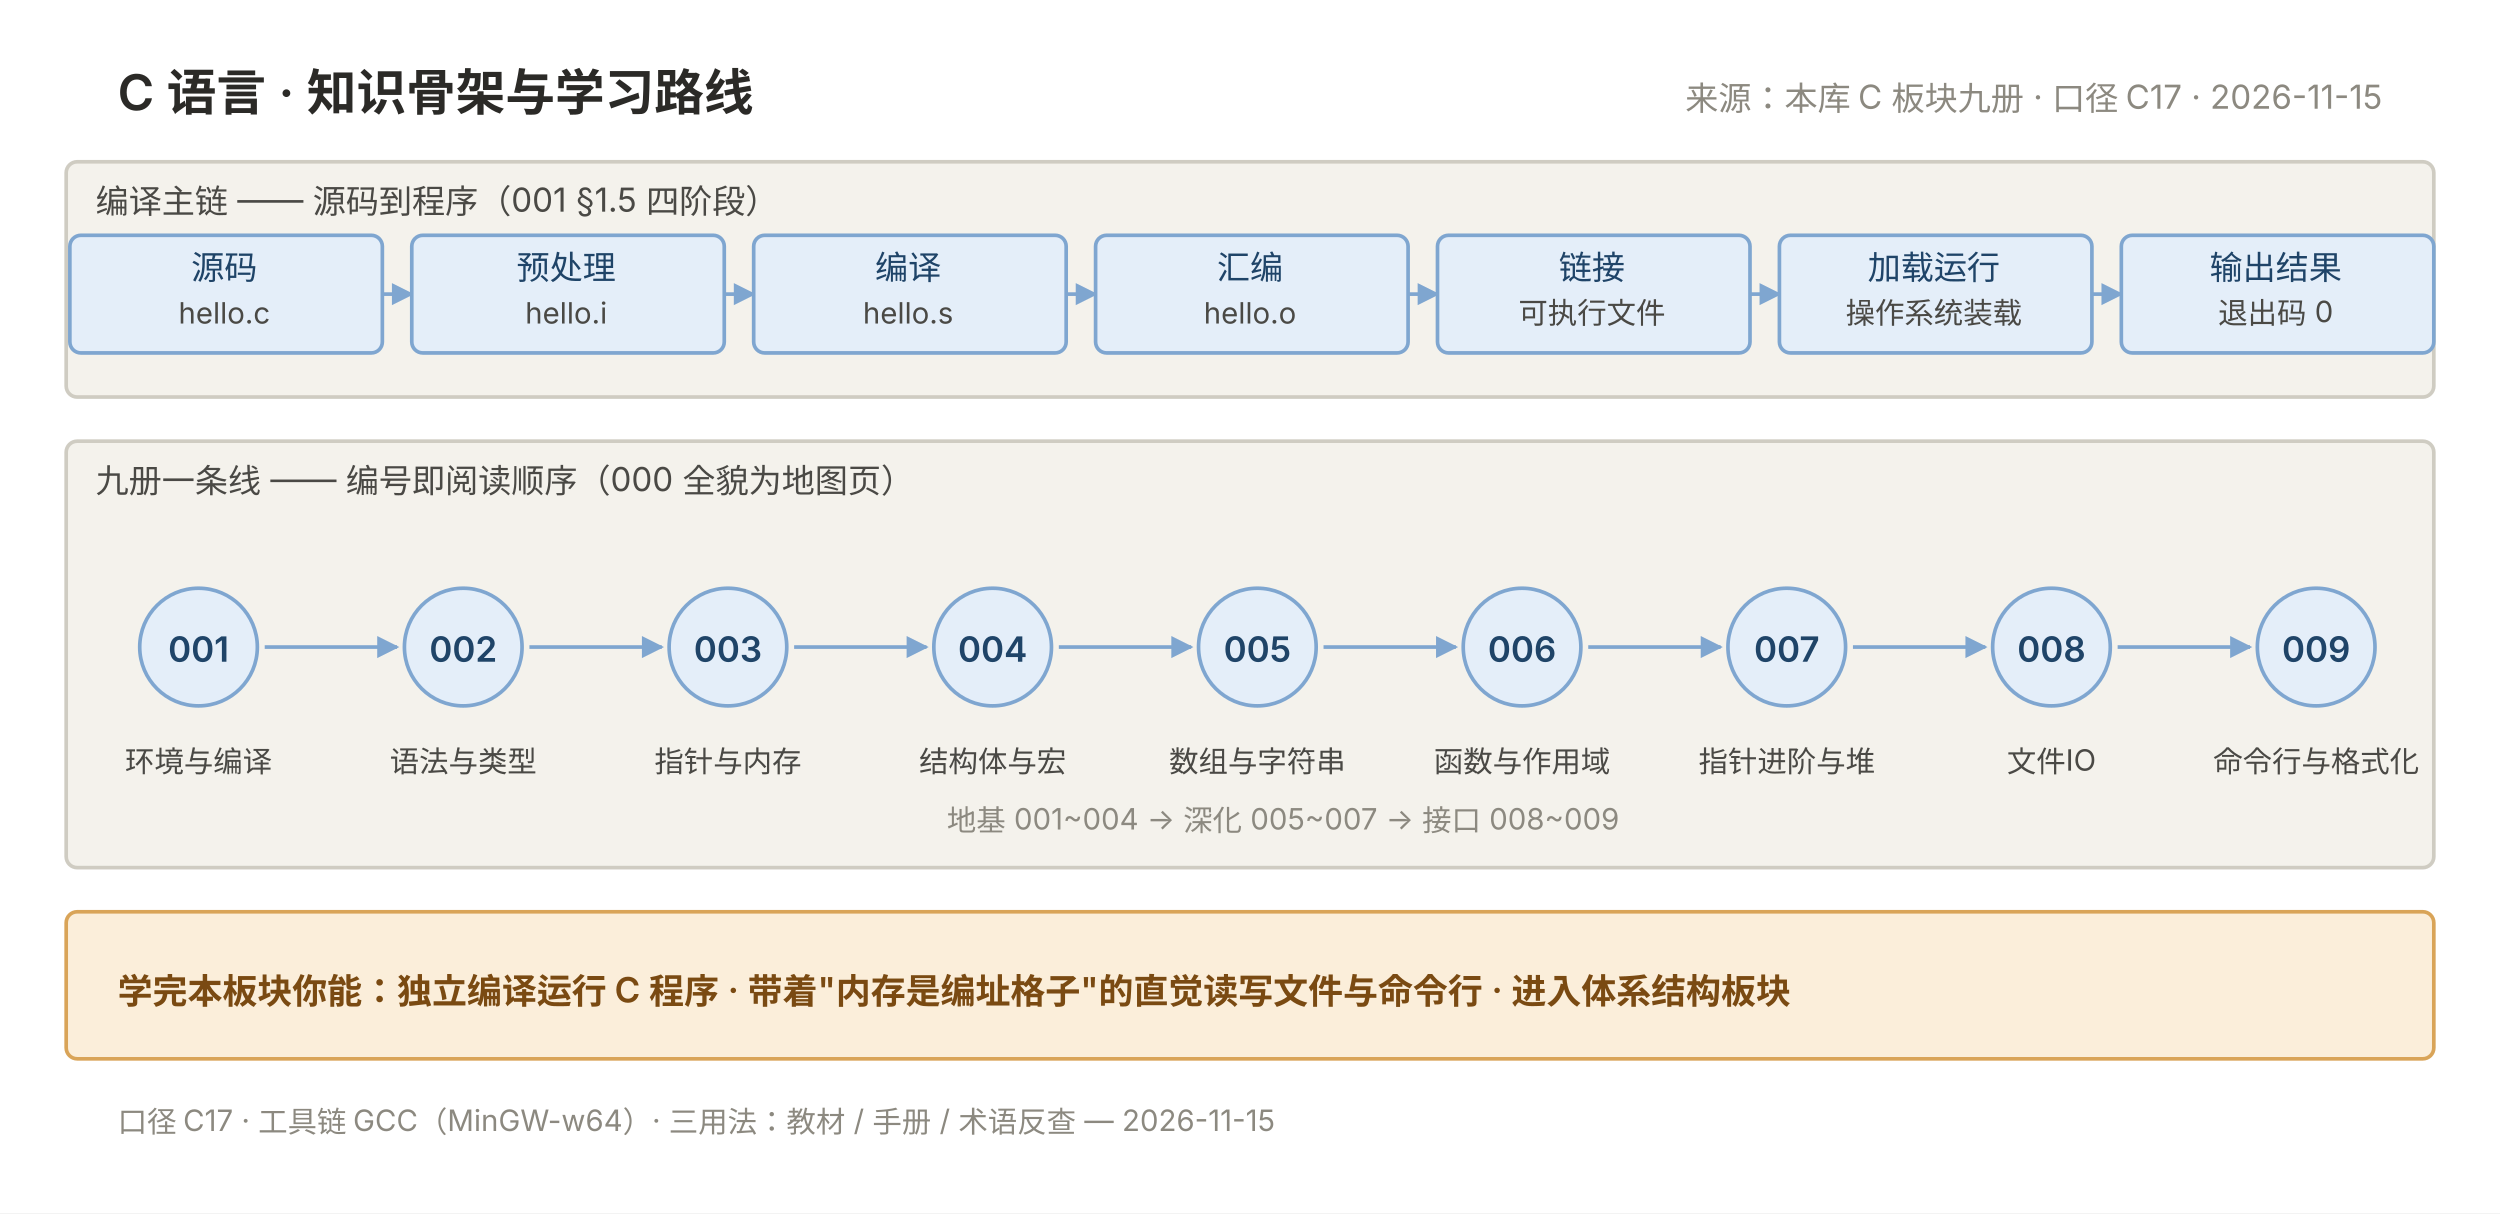
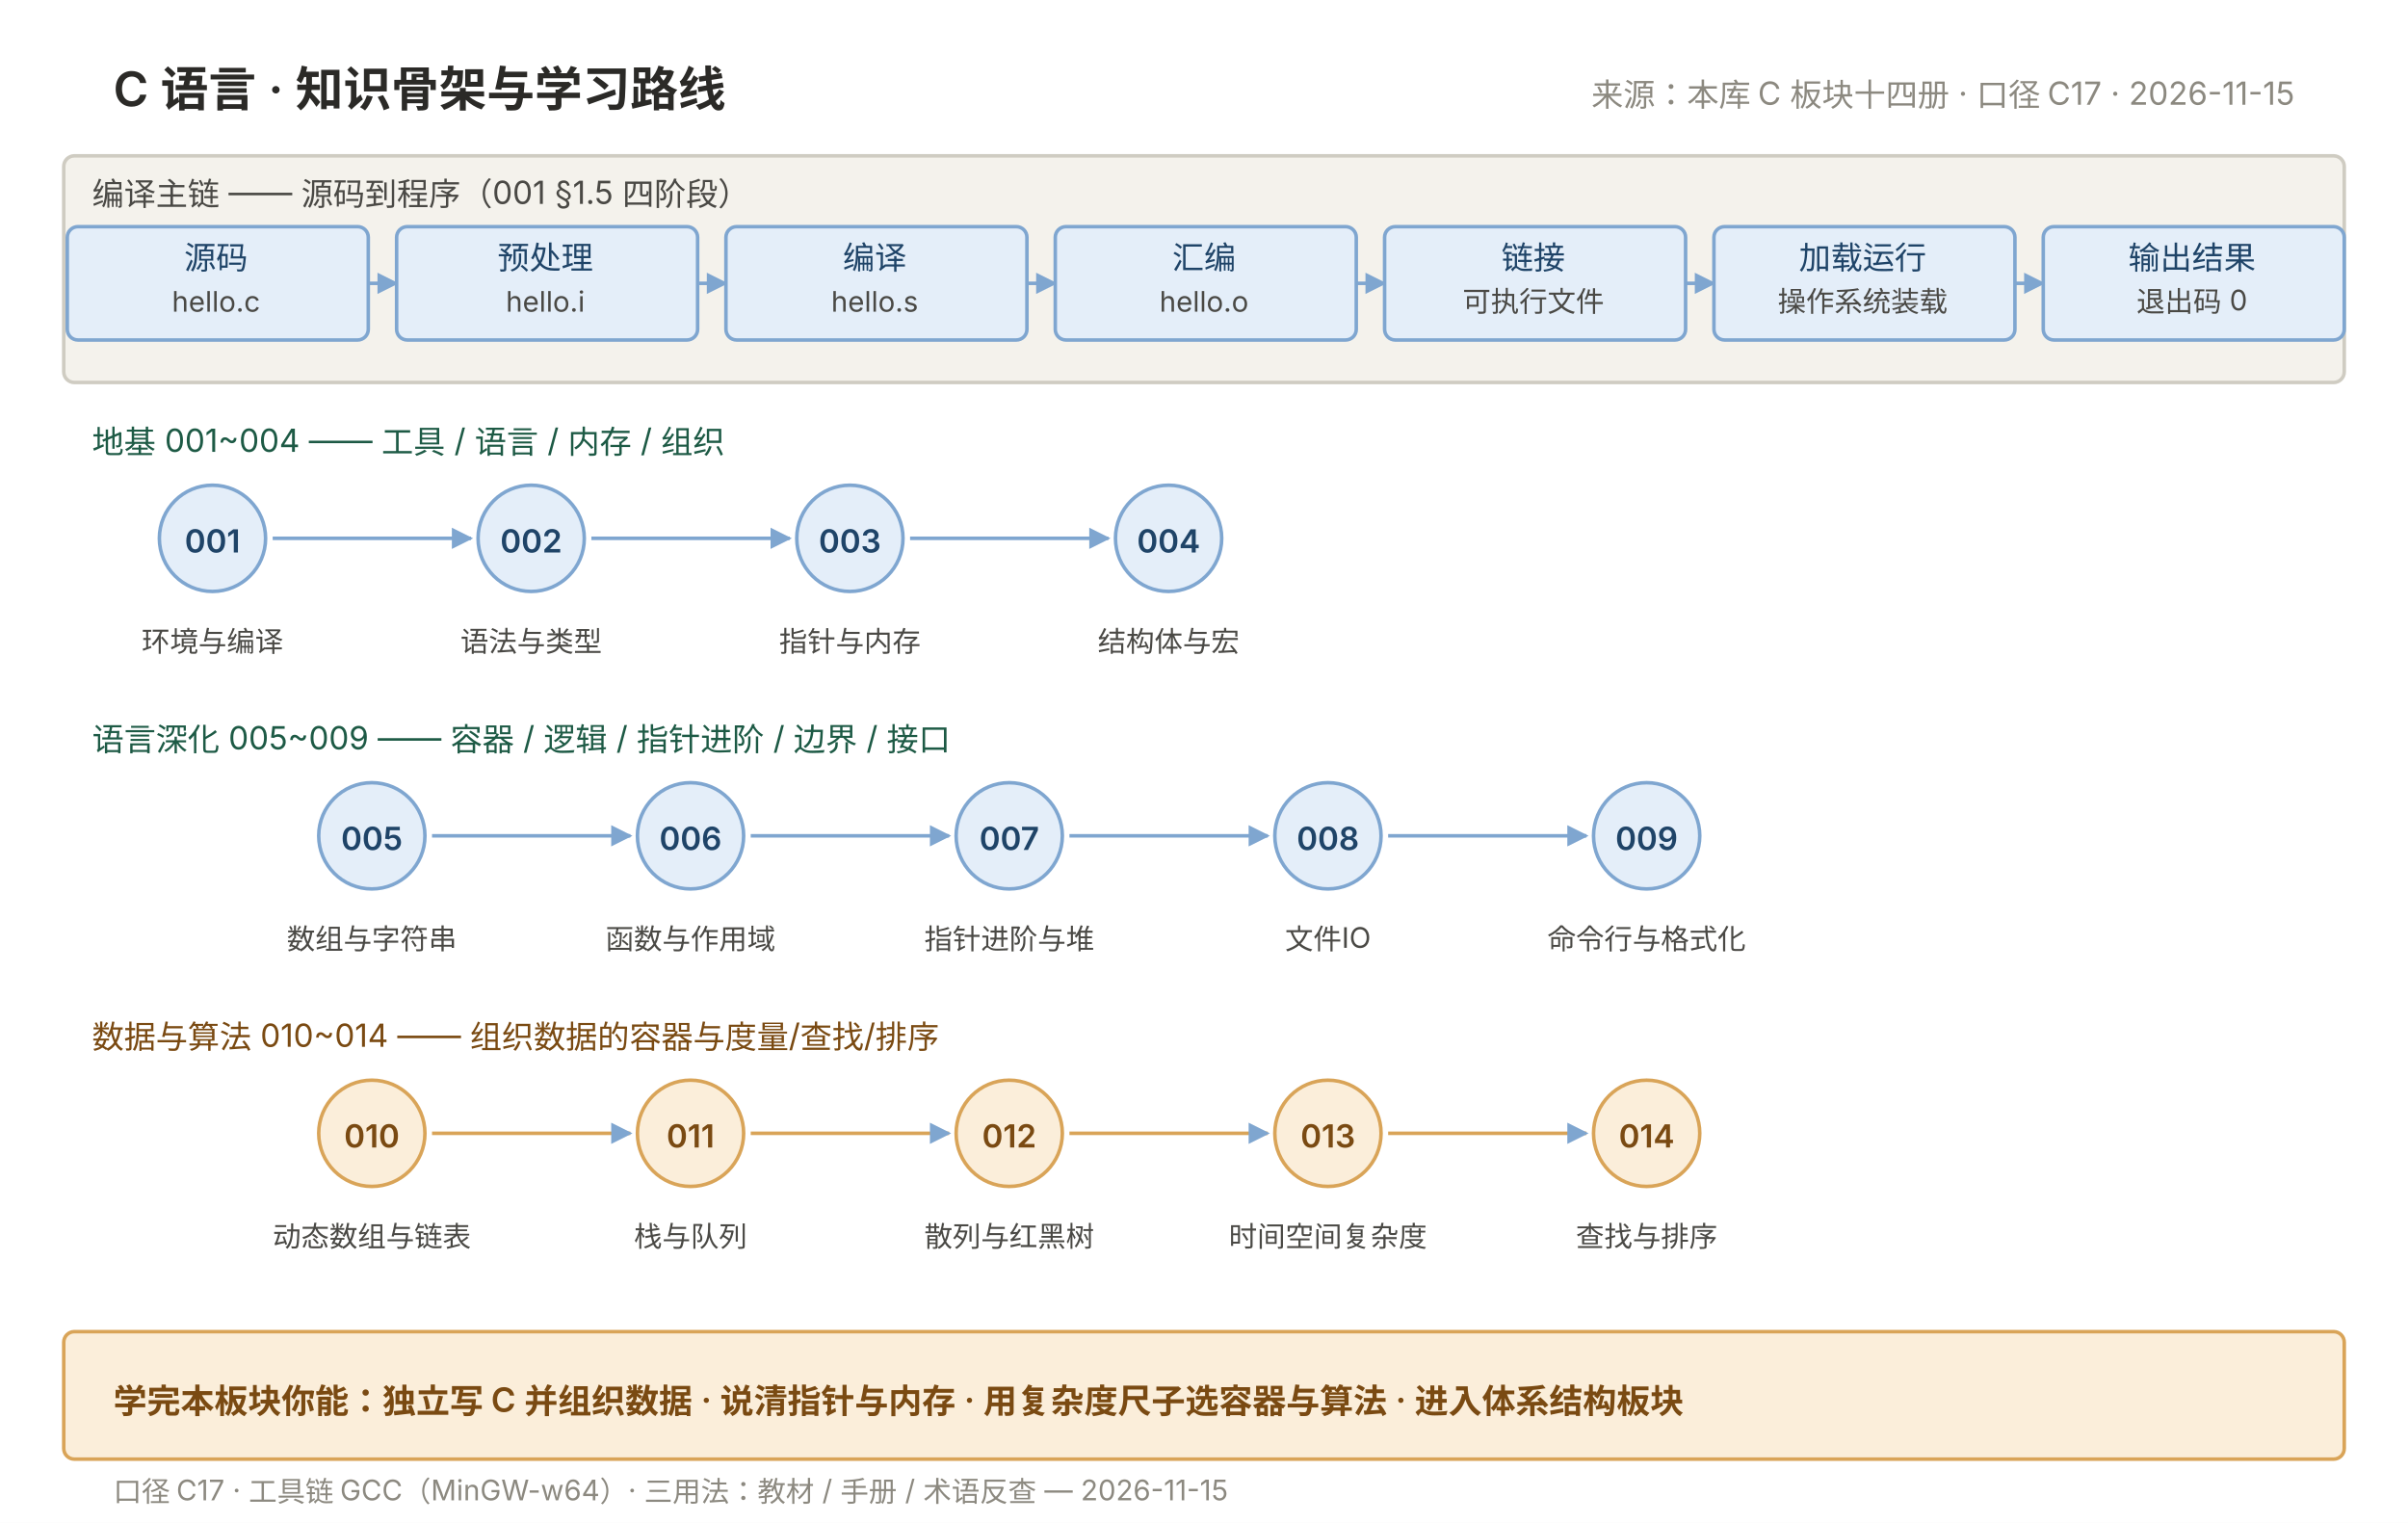
- <svg xmlns="http://www.w3.org/2000/svg" width="1200" height="582.35" viewBox="0 0 680 330" font-family="-apple-system, 'Segoe UI', 'Microsoft YaHei', 'PingFang SC', sans-serif">
-   <rect x="0" y="0" width="680" height="330" fill="#FFFFFF" />
+ <svg xmlns="http://www.w3.org/2000/svg" width="1200" height="758.82" viewBox="0 0 680 430" font-family="-apple-system, 'Segoe UI', 'Microsoft YaHei', 'PingFang SC', sans-serif">
+   <rect x="0" y="0" width="680" height="430" fill="#FFFFFF" />
  <defs>
    <marker id="a0Blue" viewBox="0 0 10 10" refX="9" refY="5" markerWidth="6" markerHeight="6" orient="auto-start-reverse">
      <path d="M0,0 L10,5 L0,10 z" fill="#7FA6D0" />
    </marker>
  </defs>
  <text x="32" y="30" font-size="13.5" font-weight="600" fill="#2B2A27">C 语言 · 知识骨架与学习路线</text>
-   <text x="648" y="30" font-size="9" fill="#8C8980" text-anchor="end">来源：本库 C 板块九册 · 口径 C17 · 2026-11-15</text>
+   <text x="648" y="30" font-size="9" fill="#8C8980" text-anchor="end">来源：本库 C 板块十四册 · 口径 C17 · 2026-11-15</text>
  <rect x="18" y="44" width="644" height="64" rx="3" fill="#F4F2EC" stroke="#CFCCC2" />
  <text x="26" y="58" font-size="9" fill="#4A4945">编译主链 —— 源码到程序（001 §1.5 四阶段）</text>
  <rect x="19" y="64" width="85" height="32" rx="3" fill="#E4EEF9" stroke="#7FA6D0" />
  <text x="61" y="76" font-size="9" fill="#1F4468" text-anchor="middle">源码</text>
  <text x="61" y="88" font-size="8" fill="#4A4945" text-anchor="middle">hello.c</text>
  <line x1="104" y1="80" x2="112" y2="80" stroke="#7FA6D0" marker-end="url(#a0Blue)" />
  <rect x="112" y="64" width="85" height="32" rx="3" fill="#E4EEF9" stroke="#7FA6D0" />
  <text x="154" y="76" font-size="9" fill="#1F4468" text-anchor="middle">预处理</text>
  <text x="154" y="88" font-size="8" fill="#4A4945" text-anchor="middle">hello.i</text>
  <line x1="197" y1="80" x2="205" y2="80" stroke="#7FA6D0" marker-end="url(#a0Blue)" />
  <rect x="205" y="64" width="85" height="32" rx="3" fill="#E4EEF9" stroke="#7FA6D0" />
  <text x="247" y="76" font-size="9" fill="#1F4468" text-anchor="middle">编译</text>
  <text x="247" y="88" font-size="8" fill="#4A4945" text-anchor="middle">hello.s</text>
  <line x1="290" y1="80" x2="298" y2="80" stroke="#7FA6D0" marker-end="url(#a0Blue)" />
  <rect x="298" y="64" width="85" height="32" rx="3" fill="#E4EEF9" stroke="#7FA6D0" />
  <text x="340" y="76" font-size="9" fill="#1F4468" text-anchor="middle">汇编</text>
  <text x="340" y="88" font-size="8" fill="#4A4945" text-anchor="middle">hello.o</text>
  <line x1="383" y1="80" x2="391" y2="80" stroke="#7FA6D0" marker-end="url(#a0Blue)" />
  <rect x="391" y="64" width="85" height="32" rx="3" fill="#E4EEF9" stroke="#7FA6D0" />
  <text x="433" y="76" font-size="9" fill="#1F4468" text-anchor="middle">链接</text>
  <text x="433" y="88" font-size="8" fill="#4A4945" text-anchor="middle">可执行文件</text>
  <line x1="476" y1="80" x2="484" y2="80" stroke="#7FA6D0" marker-end="url(#a0Blue)" />
  <rect x="484" y="64" width="85" height="32" rx="3" fill="#E4EEF9" stroke="#7FA6D0" />
  <text x="526" y="76" font-size="9" fill="#1F4468" text-anchor="middle">加载运行</text>
  <text x="526" y="88" font-size="8" fill="#4A4945" text-anchor="middle">操作系统装载</text>
  <line x1="569" y1="80" x2="577" y2="80" stroke="#7FA6D0" marker-end="url(#a0Blue)" />
  <rect x="577" y="64" width="85" height="32" rx="3" fill="#E4EEF9" stroke="#7FA6D0" />
  <text x="619" y="76" font-size="9" fill="#1F4468" text-anchor="middle">输出结果</text>
  <text x="619" y="88" font-size="8" fill="#4A4945" text-anchor="middle">退出码 0</text>
-   <rect x="18" y="120" width="644" height="116" rx="3" fill="#F4F2EC" stroke="#CFCCC2" />
-   <text x="26" y="134" font-size="9" fill="#4A4945">九册一条线 —— 编号即阅读顺序（000 全貌为地图页）</text>
-   <circle cx="54" cy="176" r="16" fill="#E4EEF9" stroke="#7FA6D0" />
-   <text x="54" y="180" font-size="9.5" font-weight="600" fill="#1F4468" text-anchor="middle">001</text>
-   <circle cx="126" cy="176" r="16" fill="#E4EEF9" stroke="#7FA6D0" />
-   <text x="126" y="180" font-size="9.5" font-weight="600" fill="#1F4468" text-anchor="middle">002</text>
-   <circle cx="198" cy="176" r="16" fill="#E4EEF9" stroke="#7FA6D0" />
-   <text x="198" y="180" font-size="9.5" font-weight="600" fill="#1F4468" text-anchor="middle">003</text>
-   <circle cx="270" cy="176" r="16" fill="#E4EEF9" stroke="#7FA6D0" />
-   <text x="270" y="180" font-size="9.5" font-weight="600" fill="#1F4468" text-anchor="middle">004</text>
-   <circle cx="342" cy="176" r="16" fill="#E4EEF9" stroke="#7FA6D0" />
-   <text x="342" y="180" font-size="9.5" font-weight="600" fill="#1F4468" text-anchor="middle">005</text>
-   <circle cx="414" cy="176" r="16" fill="#E4EEF9" stroke="#7FA6D0" />
-   <text x="414" y="180" font-size="9.5" font-weight="600" fill="#1F4468" text-anchor="middle">006</text>
-   <circle cx="486" cy="176" r="16" fill="#E4EEF9" stroke="#7FA6D0" />
-   <text x="486" y="180" font-size="9.5" font-weight="600" fill="#1F4468" text-anchor="middle">007</text>
-   <circle cx="558" cy="176" r="16" fill="#E4EEF9" stroke="#7FA6D0" />
-   <text x="558" y="180" font-size="9.5" font-weight="600" fill="#1F4468" text-anchor="middle">008</text>
-   <circle cx="630" cy="176" r="16" fill="#E4EEF9" stroke="#7FA6D0" />
-   <text x="630" y="180" font-size="9.5" font-weight="600" fill="#1F4468" text-anchor="middle">009</text>
-   <line x1="72" y1="176" x2="108" y2="176" stroke="#7FA6D0" marker-end="url(#a0Blue)" />
-   <line x1="144" y1="176" x2="180" y2="176" stroke="#7FA6D0" marker-end="url(#a0Blue)" />
-   <line x1="216" y1="176" x2="252" y2="176" stroke="#7FA6D0" marker-end="url(#a0Blue)" />
-   <line x1="288" y1="176" x2="324" y2="176" stroke="#7FA6D0" marker-end="url(#a0Blue)" />
-   <line x1="360" y1="176" x2="396" y2="176" stroke="#7FA6D0" marker-end="url(#a0Blue)" />
-   <line x1="432" y1="176" x2="468" y2="176" stroke="#7FA6D0" marker-end="url(#a0Blue)" />
-   <line x1="504" y1="176" x2="540" y2="176" stroke="#7FA6D0" marker-end="url(#a0Blue)" />
-   <line x1="576" y1="176" x2="612" y2="176" stroke="#7FA6D0" marker-end="url(#a0Blue)" />
-   <text x="54" y="210" font-size="8" fill="#4A4945" text-anchor="middle">环境与编译</text>
-   <text x="126" y="210" font-size="8" fill="#4A4945" text-anchor="middle">语法与类型</text>
-   <text x="198" y="210" font-size="8" fill="#4A4945" text-anchor="middle">指针与内存</text>
-   <text x="270" y="210" font-size="8" fill="#4A4945" text-anchor="middle">结构体与宏</text>
-   <text x="342" y="210" font-size="8" fill="#4A4945" text-anchor="middle">数组与字符串</text>
-   <text x="414" y="210" font-size="8" fill="#4A4945" text-anchor="middle">函数与作用域</text>
-   <text x="486" y="210" font-size="8" fill="#4A4945" text-anchor="middle">指针进阶与堆</text>
-   <text x="558" y="210" font-size="8" fill="#4A4945" text-anchor="middle">文件IO</text>
-   <text x="630" y="210" font-size="8" fill="#4A4945" text-anchor="middle">命令行与格式化</text>
-   <text x="349" y="226" font-size="8" fill="#8C8980" text-anchor="middle">地基 001~004 → 深化 005~007 → 接口 008~009</text>
-   <rect x="18" y="248" width="644" height="40" rx="3" fill="#FBEEDA" stroke="#D9A458" />
-   <text x="32" y="273" font-size="9.5" font-weight="600" fill="#7A4A12">学完本板块你能：独立编译运行 C 程序 · 带着"内存是编址格子"的直觉读写文件与命令行 · 进入体系结构板块</text>
-   <text x="32" y="308" font-size="8" fill="#8C8980">口径 C17 · 工具链 GCC（MinGW-w64）· 三用法：教材 / 手册 / 术语反查 — 2026-11-15</text>
+   <text x="26" y="128" font-size="9" fill="#1D5A45">地基 001~004 —— 工具 / 语言 / 内存 / 组织</text>
+   <circle cx="60" cy="152" r="15" fill="#E4EEF9" stroke="#7FA6D0" />
+   <text x="60" y="156" font-size="9" font-weight="600" fill="#1F4468" text-anchor="middle">001</text>
+   <circle cx="150" cy="152" r="15" fill="#E4EEF9" stroke="#7FA6D0" />
+   <text x="150" y="156" font-size="9" font-weight="600" fill="#1F4468" text-anchor="middle">002</text>
+   <circle cx="240" cy="152" r="15" fill="#E4EEF9" stroke="#7FA6D0" />
+   <text x="240" y="156" font-size="9" font-weight="600" fill="#1F4468" text-anchor="middle">003</text>
+   <circle cx="330" cy="152" r="15" fill="#E4EEF9" stroke="#7FA6D0" />
+   <text x="330" y="156" font-size="9" font-weight="600" fill="#1F4468" text-anchor="middle">004</text>
+   <line x1="77" y1="152" x2="133" y2="152" stroke="#7FA6D0" marker-end="url(#a0Blue)" />
+   <line x1="167" y1="152" x2="223" y2="152" stroke="#7FA6D0" marker-end="url(#a0Blue)" />
+   <line x1="257" y1="152" x2="313" y2="152" stroke="#7FA6D0" marker-end="url(#a0Blue)" />
+   <text x="60" y="184" font-size="8" fill="#4A4945" text-anchor="middle">环境与编译</text>
+   <text x="150" y="184" font-size="8" fill="#4A4945" text-anchor="middle">语法与类型</text>
+   <text x="240" y="184" font-size="8" fill="#4A4945" text-anchor="middle">指针与内存</text>
+   <text x="330" y="184" font-size="8" fill="#4A4945" text-anchor="middle">结构体与宏</text>
+   <text x="26" y="212" font-size="9" fill="#1D5A45">语言深化 005~009 —— 容器 / 逻辑 / 指针进阶 / 边界 / 接口</text>
+   <circle cx="105" cy="236" r="15" fill="#E4EEF9" stroke="#7FA6D0" />
+   <text x="105" y="240" font-size="9" font-weight="600" fill="#1F4468" text-anchor="middle">005</text>
+   <circle cx="195" cy="236" r="15" fill="#E4EEF9" stroke="#7FA6D0" />
+   <text x="195" y="240" font-size="9" font-weight="600" fill="#1F4468" text-anchor="middle">006</text>
+   <circle cx="285" cy="236" r="15" fill="#E4EEF9" stroke="#7FA6D0" />
+   <text x="285" y="240" font-size="9" font-weight="600" fill="#1F4468" text-anchor="middle">007</text>
+   <circle cx="375" cy="236" r="15" fill="#E4EEF9" stroke="#7FA6D0" />
+   <text x="375" y="240" font-size="9" font-weight="600" fill="#1F4468" text-anchor="middle">008</text>
+   <circle cx="465" cy="236" r="15" fill="#E4EEF9" stroke="#7FA6D0" />
+   <text x="465" y="240" font-size="9" font-weight="600" fill="#1F4468" text-anchor="middle">009</text>
+   <line x1="122" y1="236" x2="178" y2="236" stroke="#7FA6D0" marker-end="url(#a0Blue)" />
+   <line x1="212" y1="236" x2="268" y2="236" stroke="#7FA6D0" marker-end="url(#a0Blue)" />
+   <line x1="302" y1="236" x2="358" y2="236" stroke="#7FA6D0" marker-end="url(#a0Blue)" />
+   <line x1="392" y1="236" x2="448" y2="236" stroke="#7FA6D0" marker-end="url(#a0Blue)" />
+   <text x="105" y="268" font-size="8" fill="#4A4945" text-anchor="middle">数组与字符串</text>
+   <text x="195" y="268" font-size="8" fill="#4A4945" text-anchor="middle">函数与作用域</text>
+   <text x="285" y="268" font-size="8" fill="#4A4945" text-anchor="middle">指针进阶与堆</text>
+   <text x="375" y="268" font-size="8" fill="#4A4945" text-anchor="middle">文件IO</text>
+   <text x="465" y="268" font-size="8" fill="#4A4945" text-anchor="middle">命令行与格式化</text>
+   <text x="26" y="296" font-size="9" fill="#7A4A12">数据与算法 010~014 —— 组织数据的容器与度量/查找/排序</text>
+   <circle cx="105" cy="320" r="15" fill="#FBEEDA" stroke="#D9A458" />
+   <text x="105" y="324" font-size="9" font-weight="600" fill="#7A4A12" text-anchor="middle">010</text>
+   <circle cx="195" cy="320" r="15" fill="#FBEEDA" stroke="#D9A458" />
+   <text x="195" y="324" font-size="9" font-weight="600" fill="#7A4A12" text-anchor="middle">011</text>
+   <circle cx="285" cy="320" r="15" fill="#FBEEDA" stroke="#D9A458" />
+   <text x="285" y="324" font-size="9" font-weight="600" fill="#7A4A12" text-anchor="middle">012</text>
+   <circle cx="375" cy="320" r="15" fill="#FBEEDA" stroke="#D9A458" />
+   <text x="375" y="324" font-size="9" font-weight="600" fill="#7A4A12" text-anchor="middle">013</text>
+   <circle cx="465" cy="320" r="15" fill="#FBEEDA" stroke="#D9A458" />
+   <text x="465" y="324" font-size="9" font-weight="600" fill="#7A4A12" text-anchor="middle">014</text>
+   <line x1="122" y1="320" x2="178" y2="320" stroke="#D9A458" marker-end="url(#a0Blue)" />
+   <line x1="212" y1="320" x2="268" y2="320" stroke="#D9A458" marker-end="url(#a0Blue)" />
+   <line x1="302" y1="320" x2="358" y2="320" stroke="#D9A458" marker-end="url(#a0Blue)" />
+   <line x1="392" y1="320" x2="448" y2="320" stroke="#D9A458" marker-end="url(#a0Blue)" />
+   <text x="105" y="352" font-size="8" fill="#4A4945" text-anchor="middle">动态数组与链表</text>
+   <text x="195" y="352" font-size="8" fill="#4A4945" text-anchor="middle">栈与队列</text>
+   <text x="285" y="352" font-size="8" fill="#4A4945" text-anchor="middle">散列与红黑树</text>
+   <text x="375" y="352" font-size="8" fill="#4A4945" text-anchor="middle">时间空间复杂度</text>
+   <text x="465" y="352" font-size="8" fill="#4A4945" text-anchor="middle">查找与排序</text>
+   <rect x="18" y="376" width="644" height="36" rx="3" fill="#FBEEDA" stroke="#D9A458" />
+   <text x="32" y="399" font-size="9.5" font-weight="600" fill="#7A4A12">学完本板块你能：独立写 C 并组织数据 · 说清指针与内存 · 用复杂度尺子选容器与算法 · 进入体系结构板块</text>
+   <text x="32" y="424" font-size="8" fill="#8C8980">口径 C17 · 工具链 GCC（MinGW-w64）· 三用法：教材 / 手册 / 术语反查 — 2026-11-15</text>
</svg>
